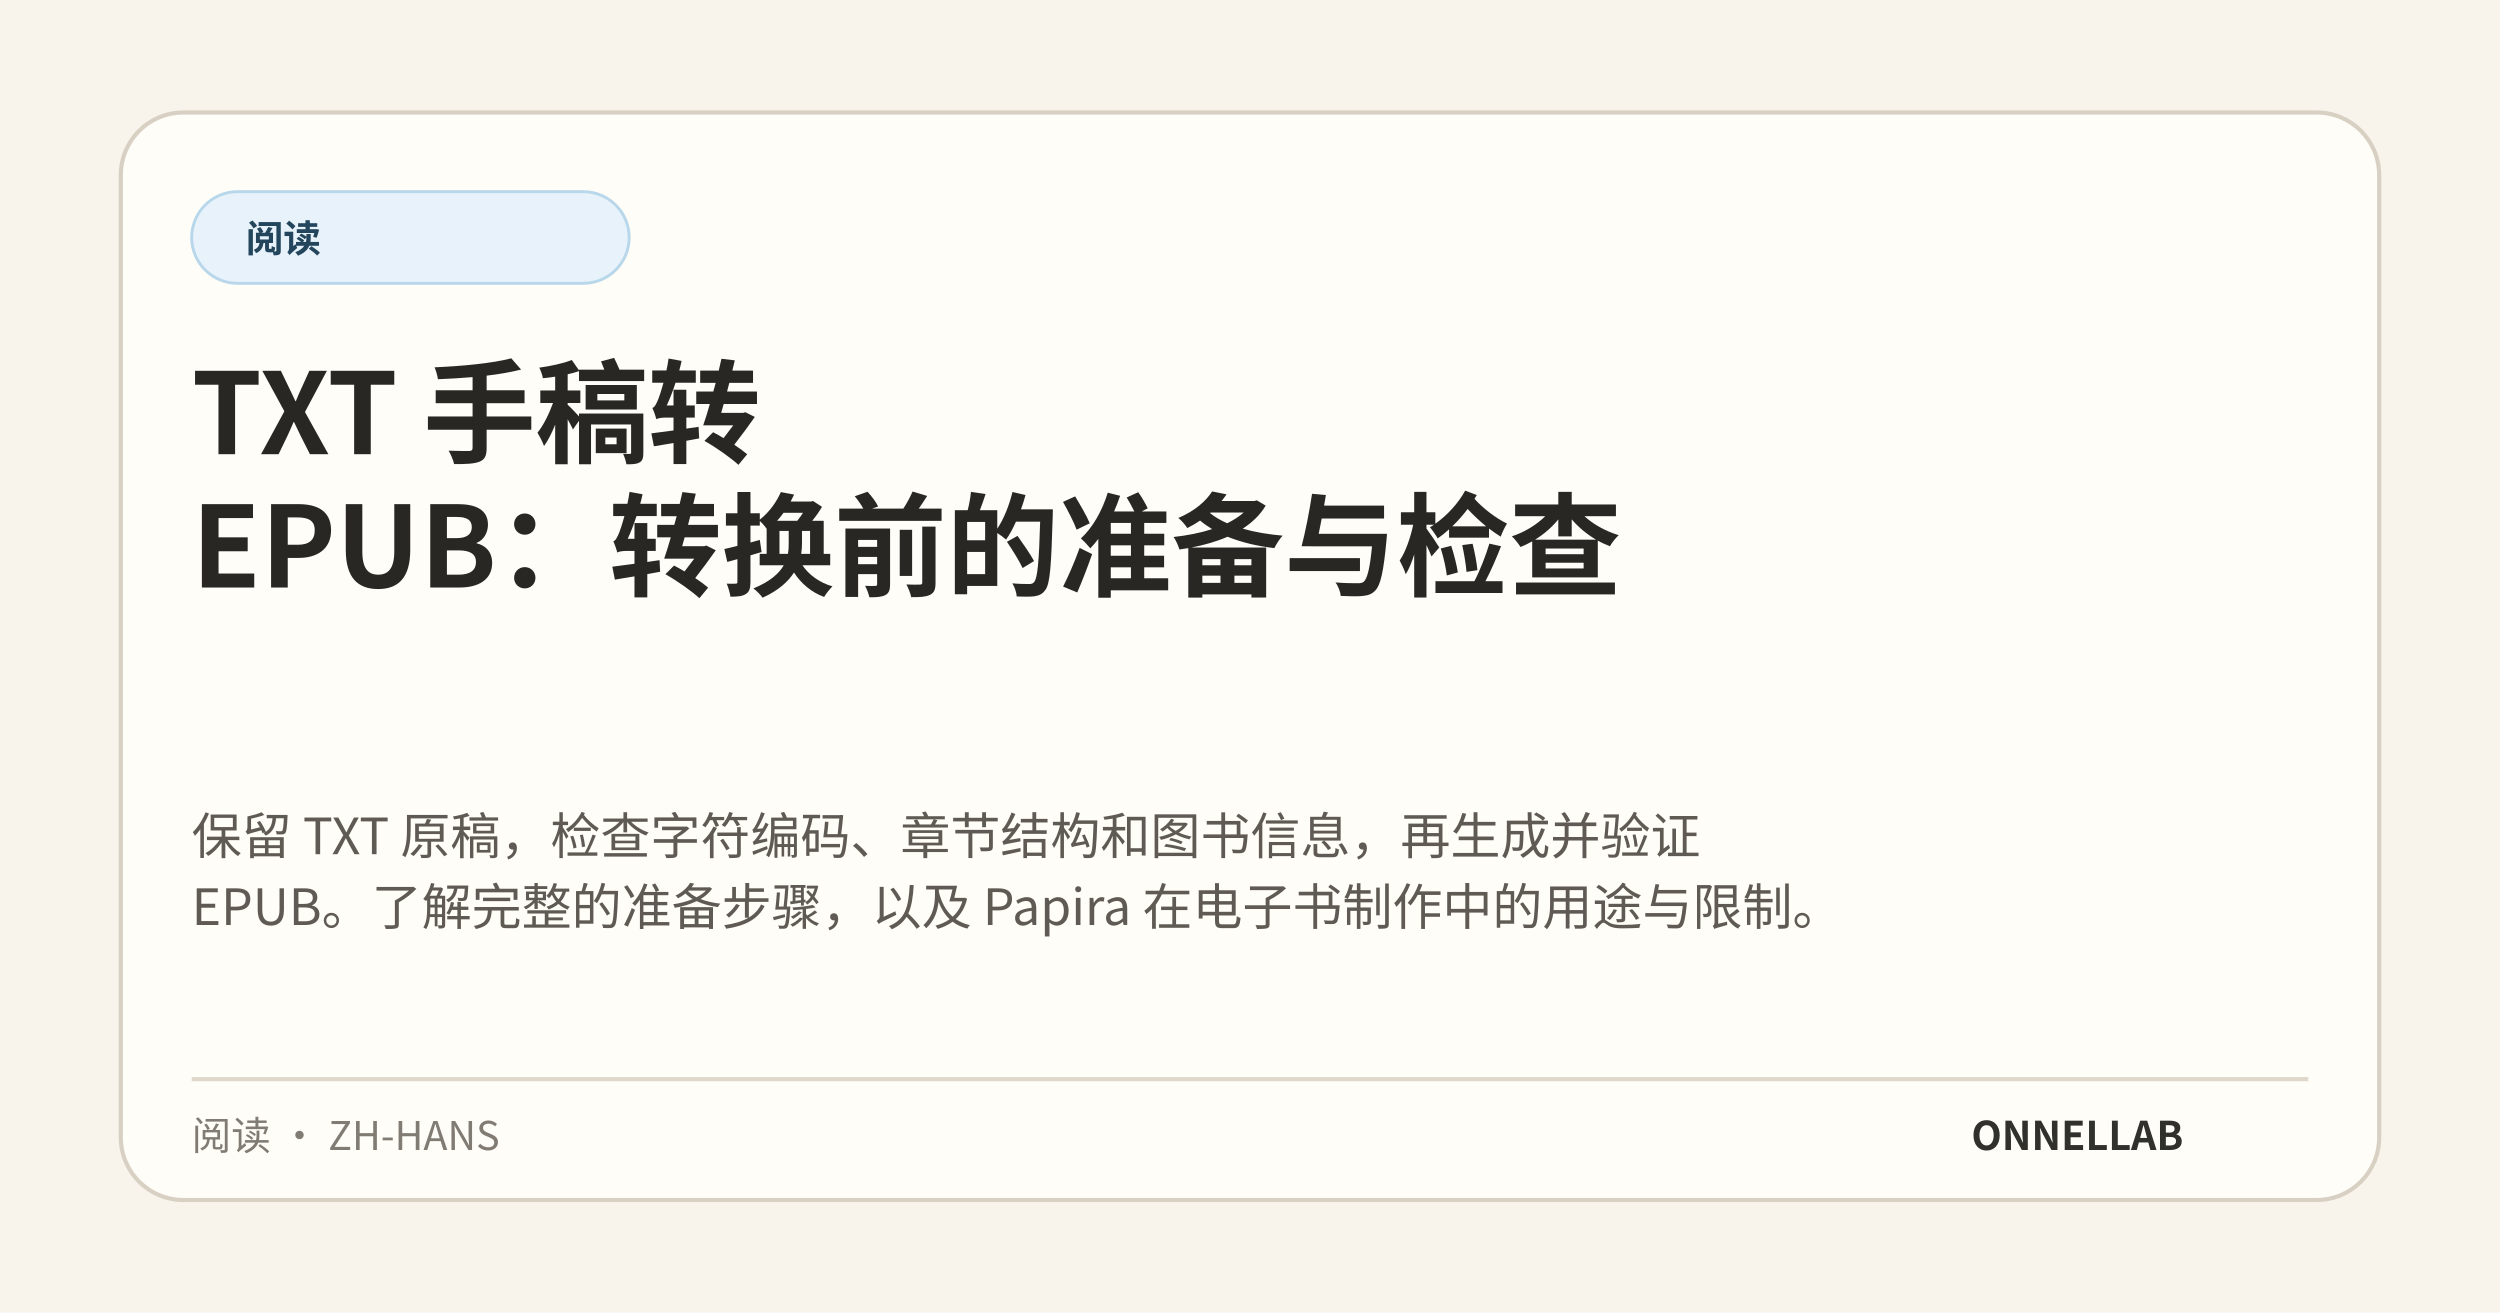
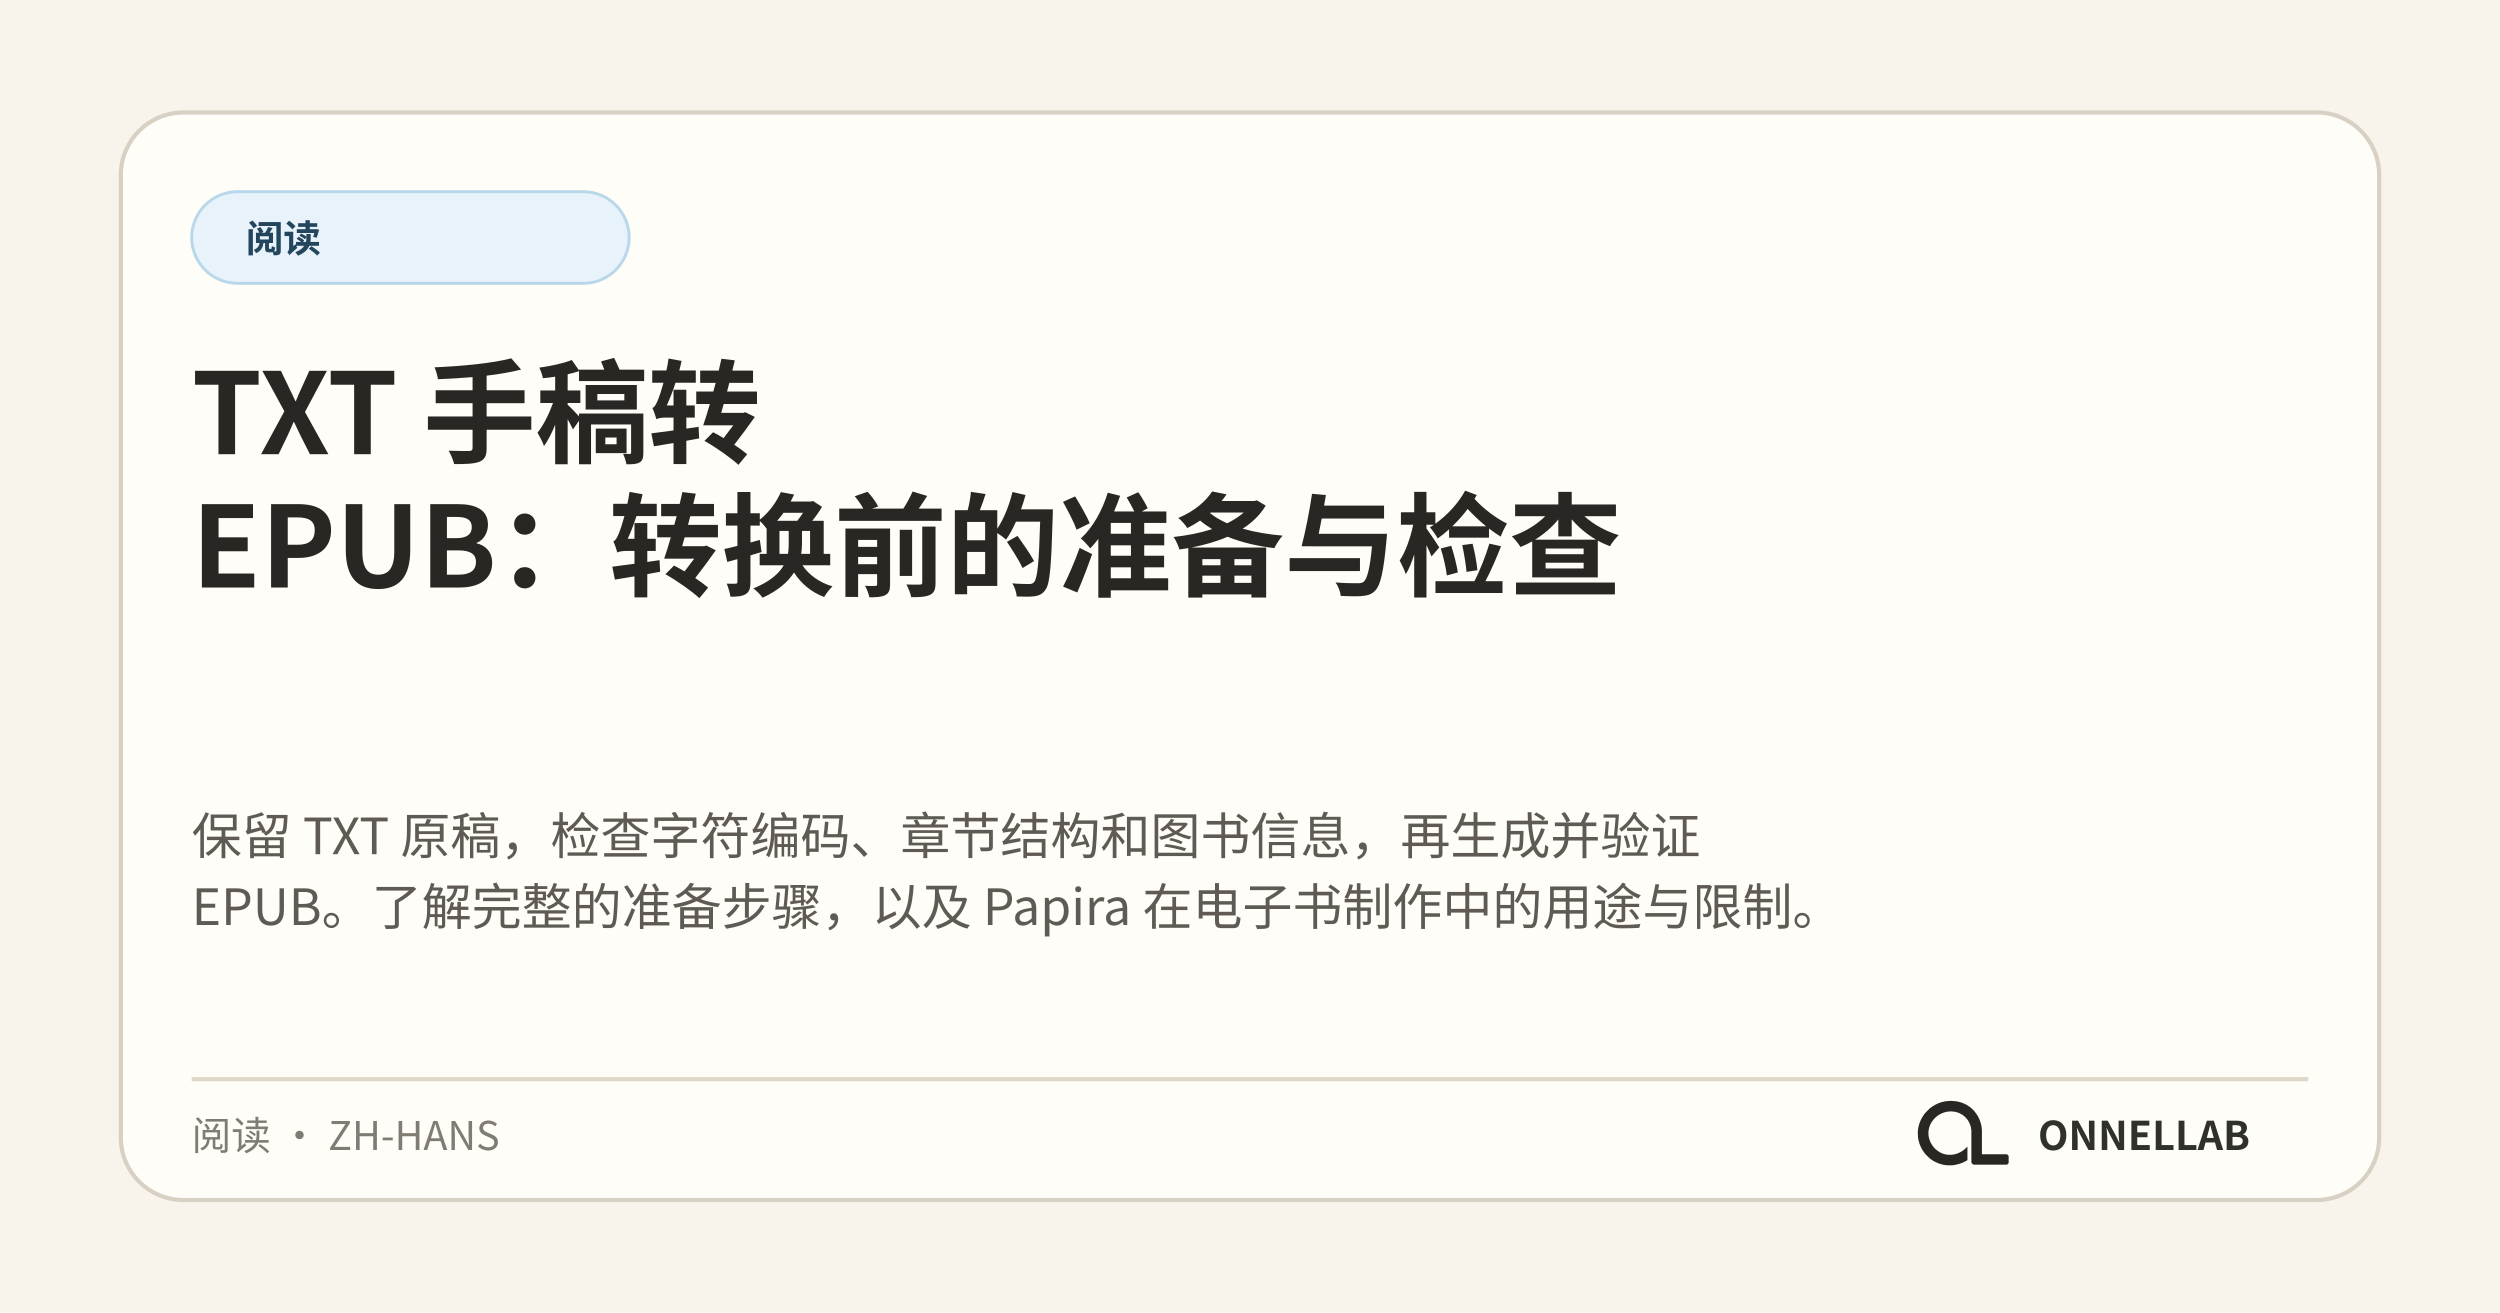
<svg xmlns="http://www.w3.org/2000/svg" width="1200" height="630" viewBox="0 0 1200 630" role="img" aria-labelledby="title desc">
  <rect width="1200" height="630" fill="#f8f4ec" />
  <rect x="58" y="54" width="1084" height="522" rx="30" fill="#fffdf8" stroke="#d8d0c3" stroke-width="2" />
  <rect x="92" y="92" width="210" height="44" rx="22" fill="#e7f2fb" stroke="#b9d7ea" stroke-width="1.4" />
  <text x="118" y="121" fill="#24465c" font-family="Noto Sans CJK SC, system-ui, sans-serif" font-size="18" font-weight="700">阅读</text>
  <text x="92" y="218" fill="#282723" font-family="Noto Sans CJK SC, system-ui, sans-serif" font-size="54" font-weight="760">
    <tspan x="92" y="218">TXT 手稿转</tspan>
    <tspan x="92" y="282">EPUB：转换前的准备与检查</tspan>
  </text>
  <text fill="#5f5b54" font-family="Noto Sans CJK SC, system-ui, sans-serif" font-size="24">
    <tspan x="92" y="410">保留 TXT 原稿，检查字符编码、章节结构和图书信息，再生成并验证</tspan>
    <tspan x="92" y="444">EPUB。了解完整的准备步骤，以及 Papira 在电子书制作中的用途与限制。</tspan>
  </text>
  <path d="M92 518H1108" stroke="#ded7ca" stroke-width="2" />
  <text x="92" y="552" fill="#817c73" font-family="Noto Sans CJK SC, system-ui, sans-serif" font-size="19">阅读 · ZH-HANS</text>
-   <text x="1048" y="552" fill="#30302c" font-family="Noto Sans CJK SC, system-ui, sans-serif" font-size="19" font-weight="800" text-anchor="end">ONNELLAB</text>
+   <svg x="908" y="512" width="66" height="66" viewBox="0 0 1254 1254">
+     <path fill="#282723" d="M 271 475 L 259 501 L 250 527 L 243 556 L 239 584 L 238 611 L 239 612 L 240 642 L 244 667 L 251 694 L 260 719 L 272 745 L 281 761 L 306 796 L 343 833 L 364 849 L 388 864 L 427 882 L 468 894 L 500 899 L 541 900 L 542 899 L 556 899 L 583 895 L 622 885 L 653 873 L 677 861 L 691 852 L 691 729 L 668 751 L 649 766 L 628 779 L 599 792 L 575 799 L 552 803 L 520 804 L 519 803 L 509 803 L 496 801 L 475 796 L 456 789 L 431 776 L 403 755 L 386 738 L 366 711 L 354 689 L 344 663 L 338 639 L 336 625 L 336 612 L 335 611 L 336 587 L 339 569 L 343 553 L 351 531 L 363 508 L 380 484 L 400 463 L 413 452 L 430 440 L 456 426 L 480 417 L 505 411 L 519 409 L 531 409 L 532 408 L 549 408 L 550 409 L 561 409 L 575 411 L 596 416 L 620 425 L 648 441 L 669 458 L 688 479 L 701 498 L 715 527 L 722 549 L 727 582 L 727 872 L 730 880 L 738 889 L 746 893 L 751 894 L 1048 894 L 1058 890 L 1065 882 L 1067 877 L 1067 817 L 1062 807 L 1054 801 L 1047 799 L 824 799 L 823 798 L 823 574 L 822 573 L 820 547 L 812 513 L 803 487 L 790 459 L 779 440 L 759 412 L 744 395 L 727 379 L 708 364 L 683 348 L 652 333 L 626 324 L 591 316 L 568 314 L 567 313 L 552 313 L 551 312 L 550 313 L 549 312 L 514 313 L 513 314 L 504 314 L 484 317 L 454 324 L 423 335 L 394 349 L 364 368 L 346 382 L 307 421 L 293 439 Z" />
+   </svg>
+   <text x="1080" y="552" fill="#30302c" font-family="Noto Sans CJK SC, system-ui, sans-serif" font-size="19" font-weight="800" text-anchor="end">ONNELLAB</text>
</svg>
